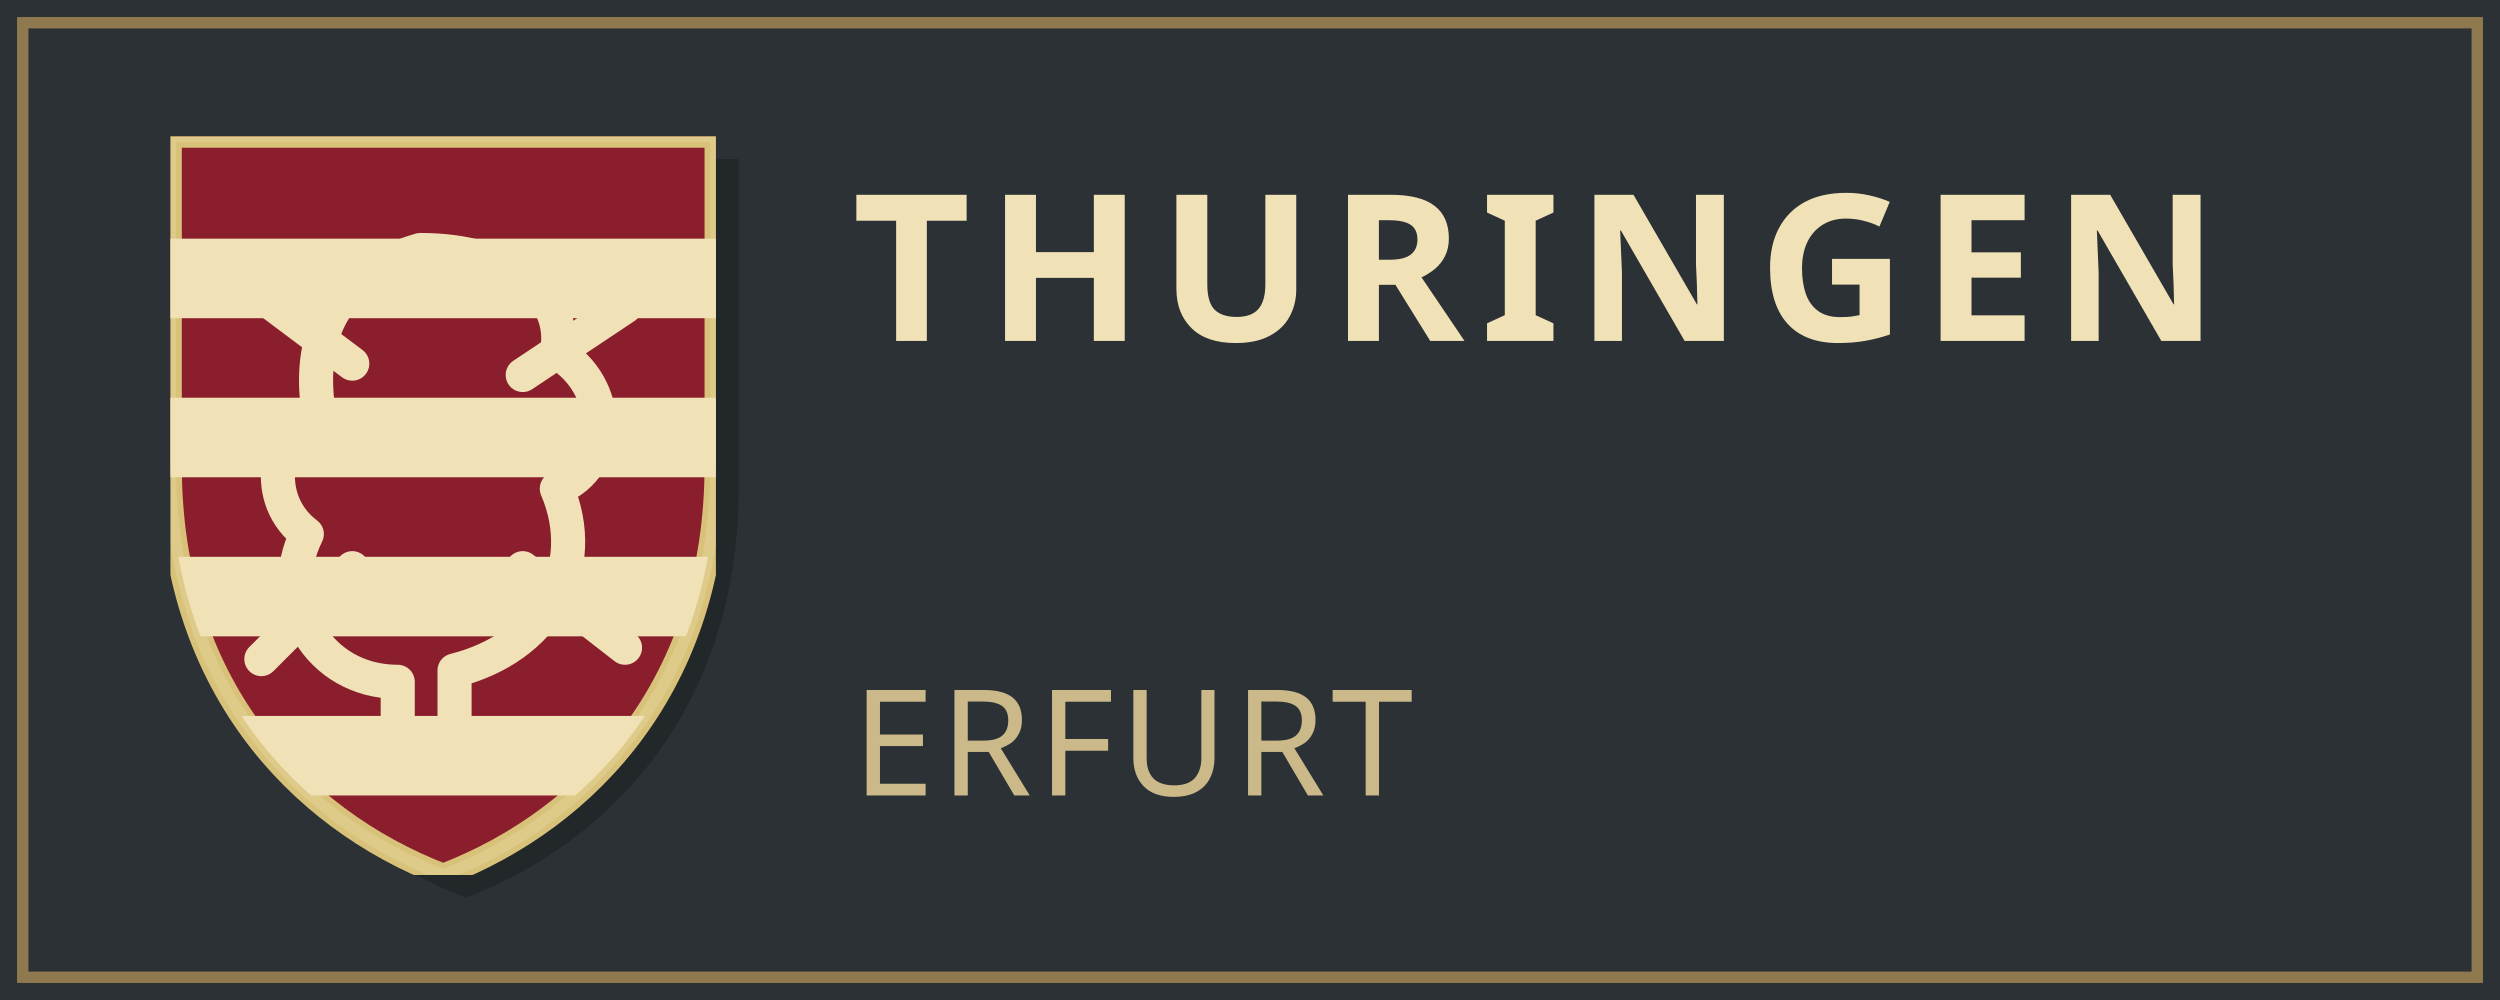
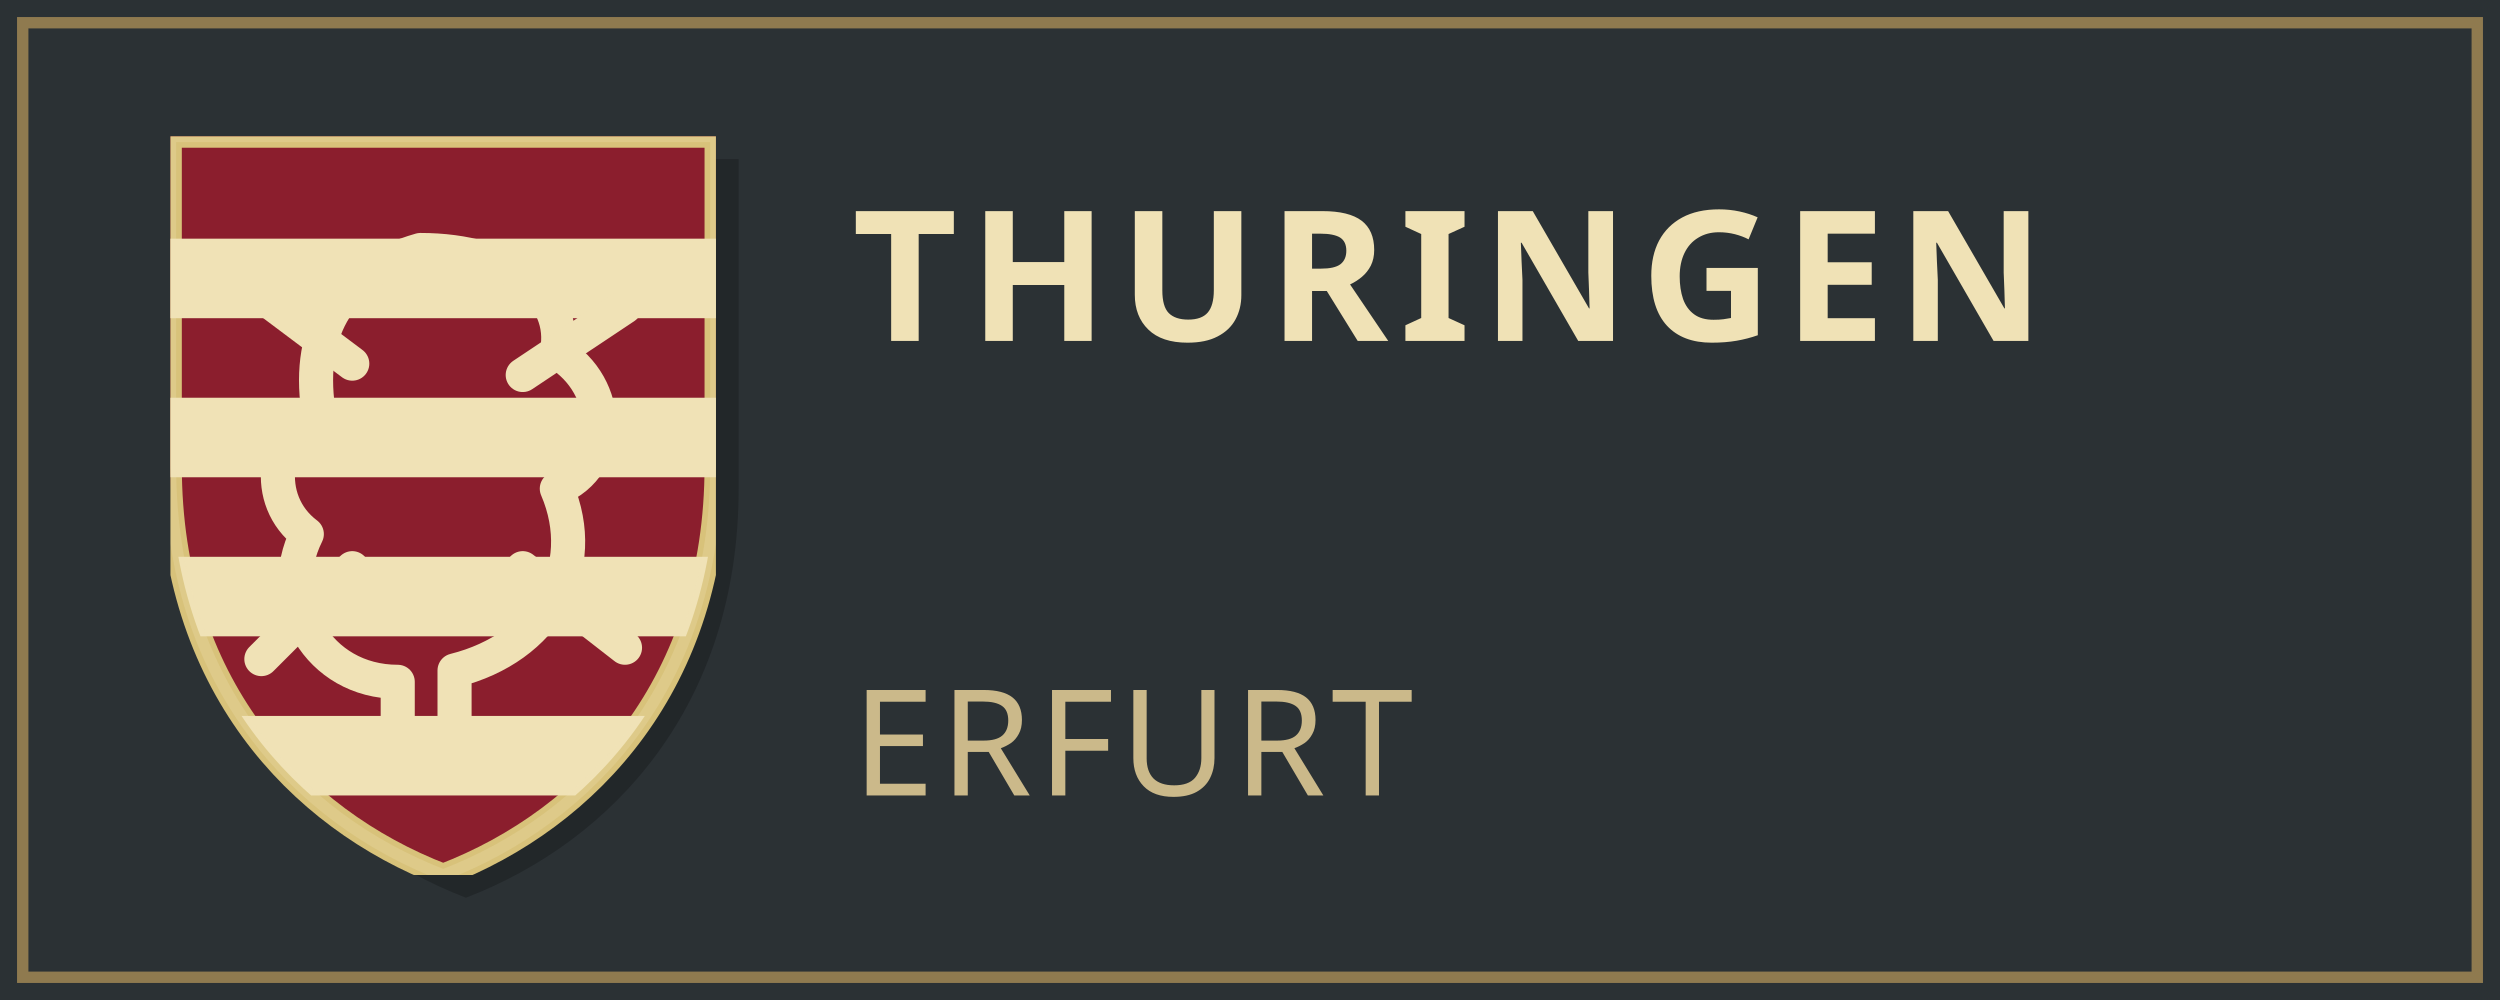
<svg xmlns="http://www.w3.org/2000/svg" width="220" height="88" viewBox="0 0 220 88">
  <defs>
    <symbol id="shield-base" viewBox="0 0 48 65">
      <path d="M0 0 H48 V29                C48 48 37 60 24 65                C11 60 0 48 0 29 Z" />
    </symbol>
    <symbol id="hessen-shield" viewBox="0 0 48 65">
      <use href="#shield-base" fill="#8B1E2D" stroke="#D8C27A" stroke-width="2" />
      <g clip-path="url(#shieldClip)">
        <rect x="0" y="9" width="48" height="7" fill="#F0E2B6" />
        <rect x="0" y="23" width="48" height="7" fill="#F0E2B6" />
        <rect x="0" y="37" width="48" height="7" fill="#F0E2B6" />
        <rect x="0" y="51" width="48" height="7" fill="#F0E2B6" />
        <path d="M22 10                  C15 12 12 17 13 24                  C9 26 8 32 12 35                  C9 41 13 48 20 48                  L20 56                  L25 56                  L25 47                  C33 45 37 38 34 31                  C39 29 39 22 34 19                  C35 14 30 10 22 10 Z" fill="none" stroke="#F0E2B6" stroke-width="3" stroke-linecap="round" stroke-linejoin="round" />
        <path d="M16 20 L8 14                  M31 21 L40 15                  M16 38 L8 46                  M31 38 L40 45" fill="none" stroke="#F0E2B6" stroke-width="3" stroke-linecap="round" />
      </g>
      <use href="#shield-base" fill="none" stroke="#F0E2B6" stroke-width="1" opacity="0.25" />
    </symbol>
    <clipPath id="shieldClip">
      <path d="M0 0 H48 V29                C48 48 37 60 24 65                C11 60 0 48 0 29 Z" />
    </clipPath>
  </defs>
  <rect x="0" y="0" width="220" height="88" fill="#2B3134" />
  <rect x="2" y="2" width="216" height="84" rx="0" fill="#2B3134" stroke="#8F7A4F" stroke-width="1" />
  <use href="#shield-base" x="17" y="14" width="48" height="65" fill="#111315" opacity="0.35" />
  <use href="#hessen-shield" x="15" y="12" width="48" height="65" />
-   <text x="75" y="30" font-family="Futura, 'Futura PT', 'Trebuchet MS', sans-serif" font-size="18" font-weight="700" letter-spacing="1.4" fill="#F0E2B6">
+   <text x="75" y="30" font-family="'D-DIN', 'DIN 1451', sans-serif" font-size="16" font-weight="700" letter-spacing="1" fill="#F0E2B6">
    THURINGEN
  </text>
-   <text x="75" y="50" font-family="Futura, 'Futura PT', 'Trebuchet MS', sans-serif" font-size="18" font-weight="700" letter-spacing="1.4" fill="#F0E2B6">
+   <text x="75" y="50" font-family="'D-DIN', 'DIN 1451', sans-serif" font-size="16" font-weight="700" letter-spacing="1" fill="#F0E2B6">
    
  </text>
-   <text x="75" y="70" font-family="Futura, 'Futura PT', 'Trebuchet MS', sans-serif" font-size="13" font-weight="400" letter-spacing="0.5" fill="#CBB98A">
+   <text x="75" y="70" font-family="'D-DIN', 'DIN 1451', sans-serif" font-size="13" font-weight="400" letter-spacing="0.5" fill="#CBB98A">
    ERFURT
  </text>
</svg>
